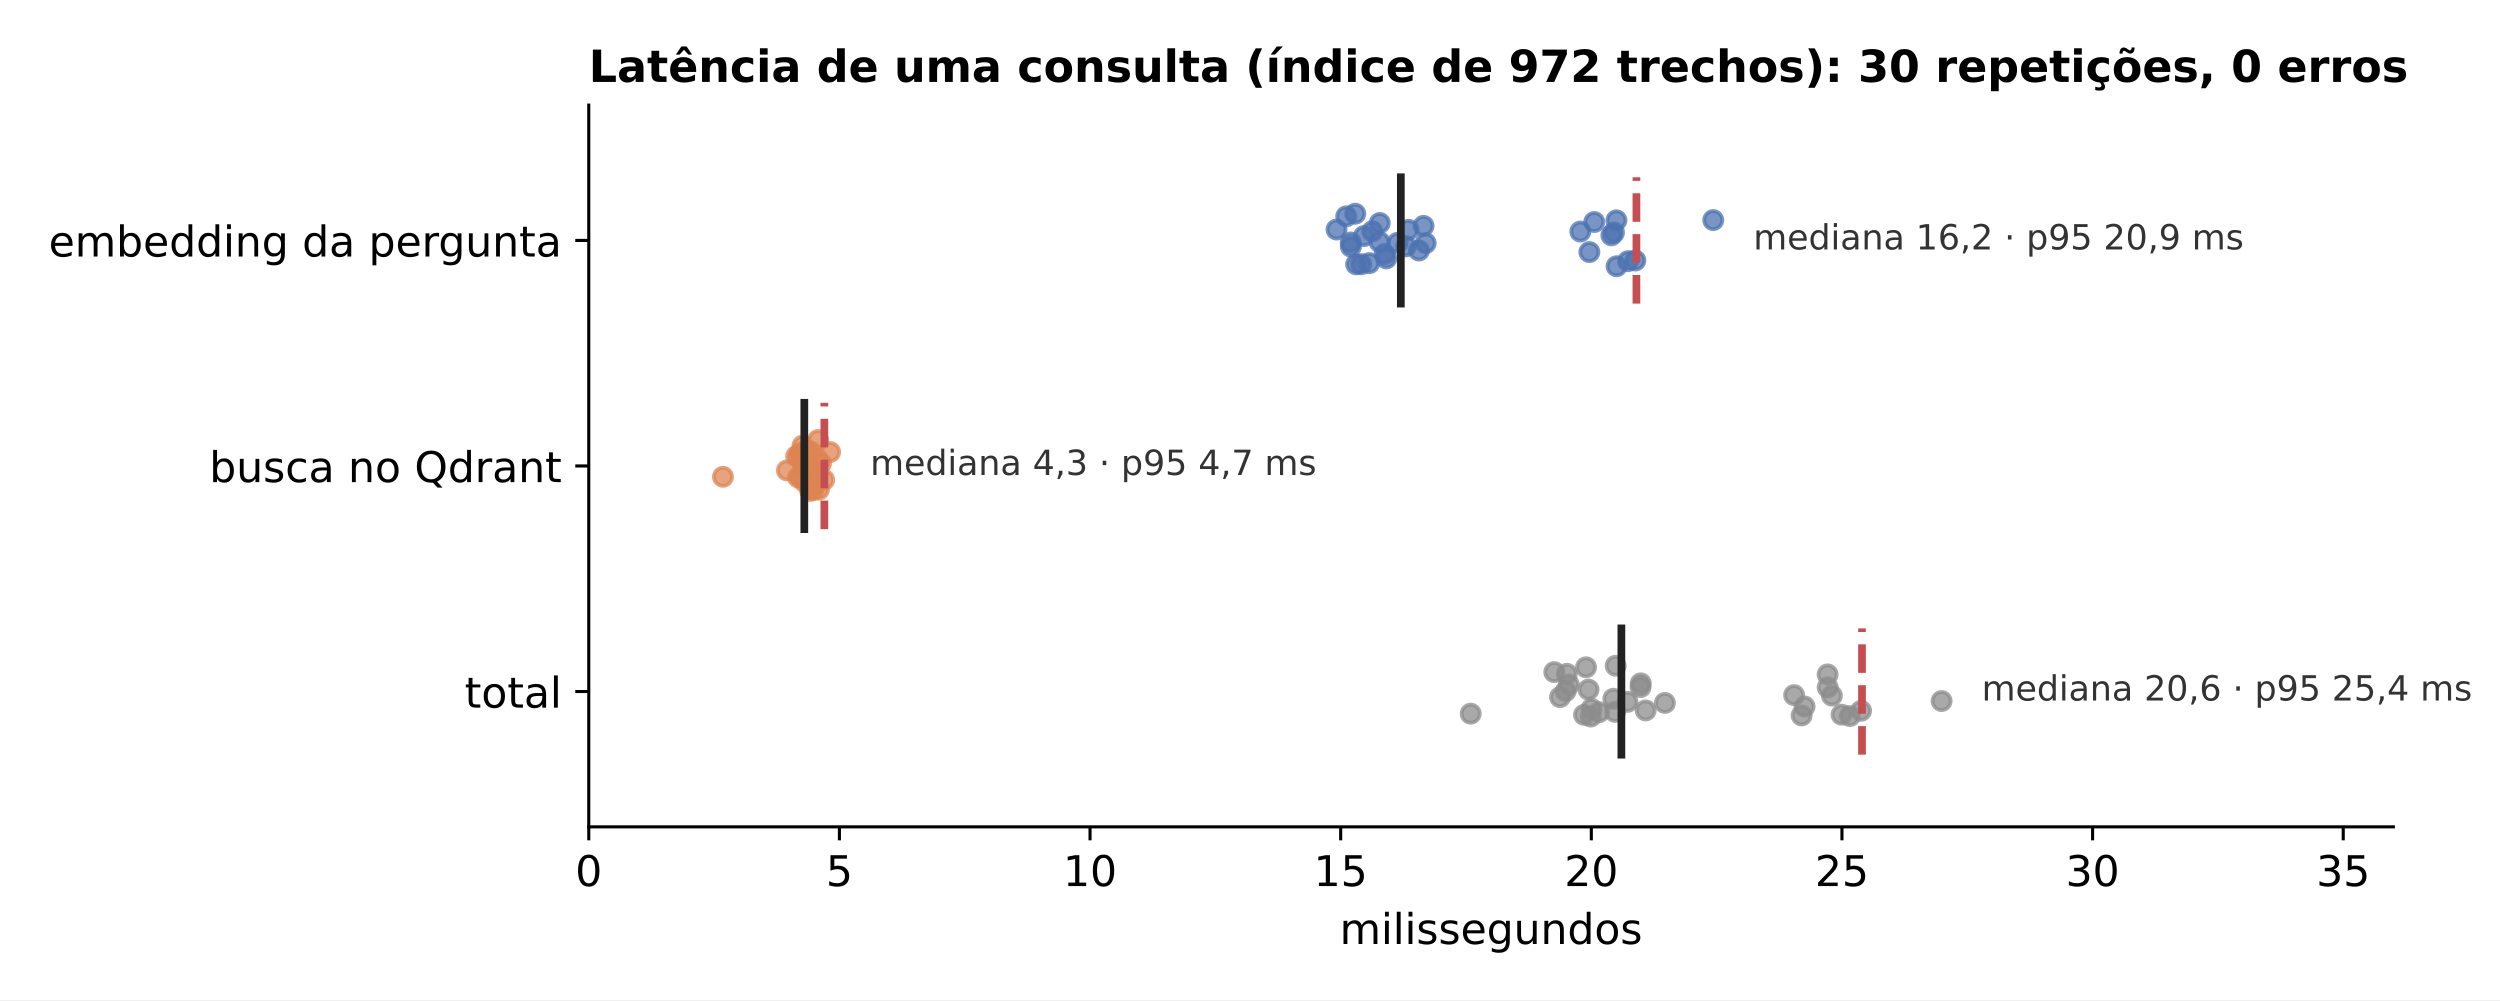
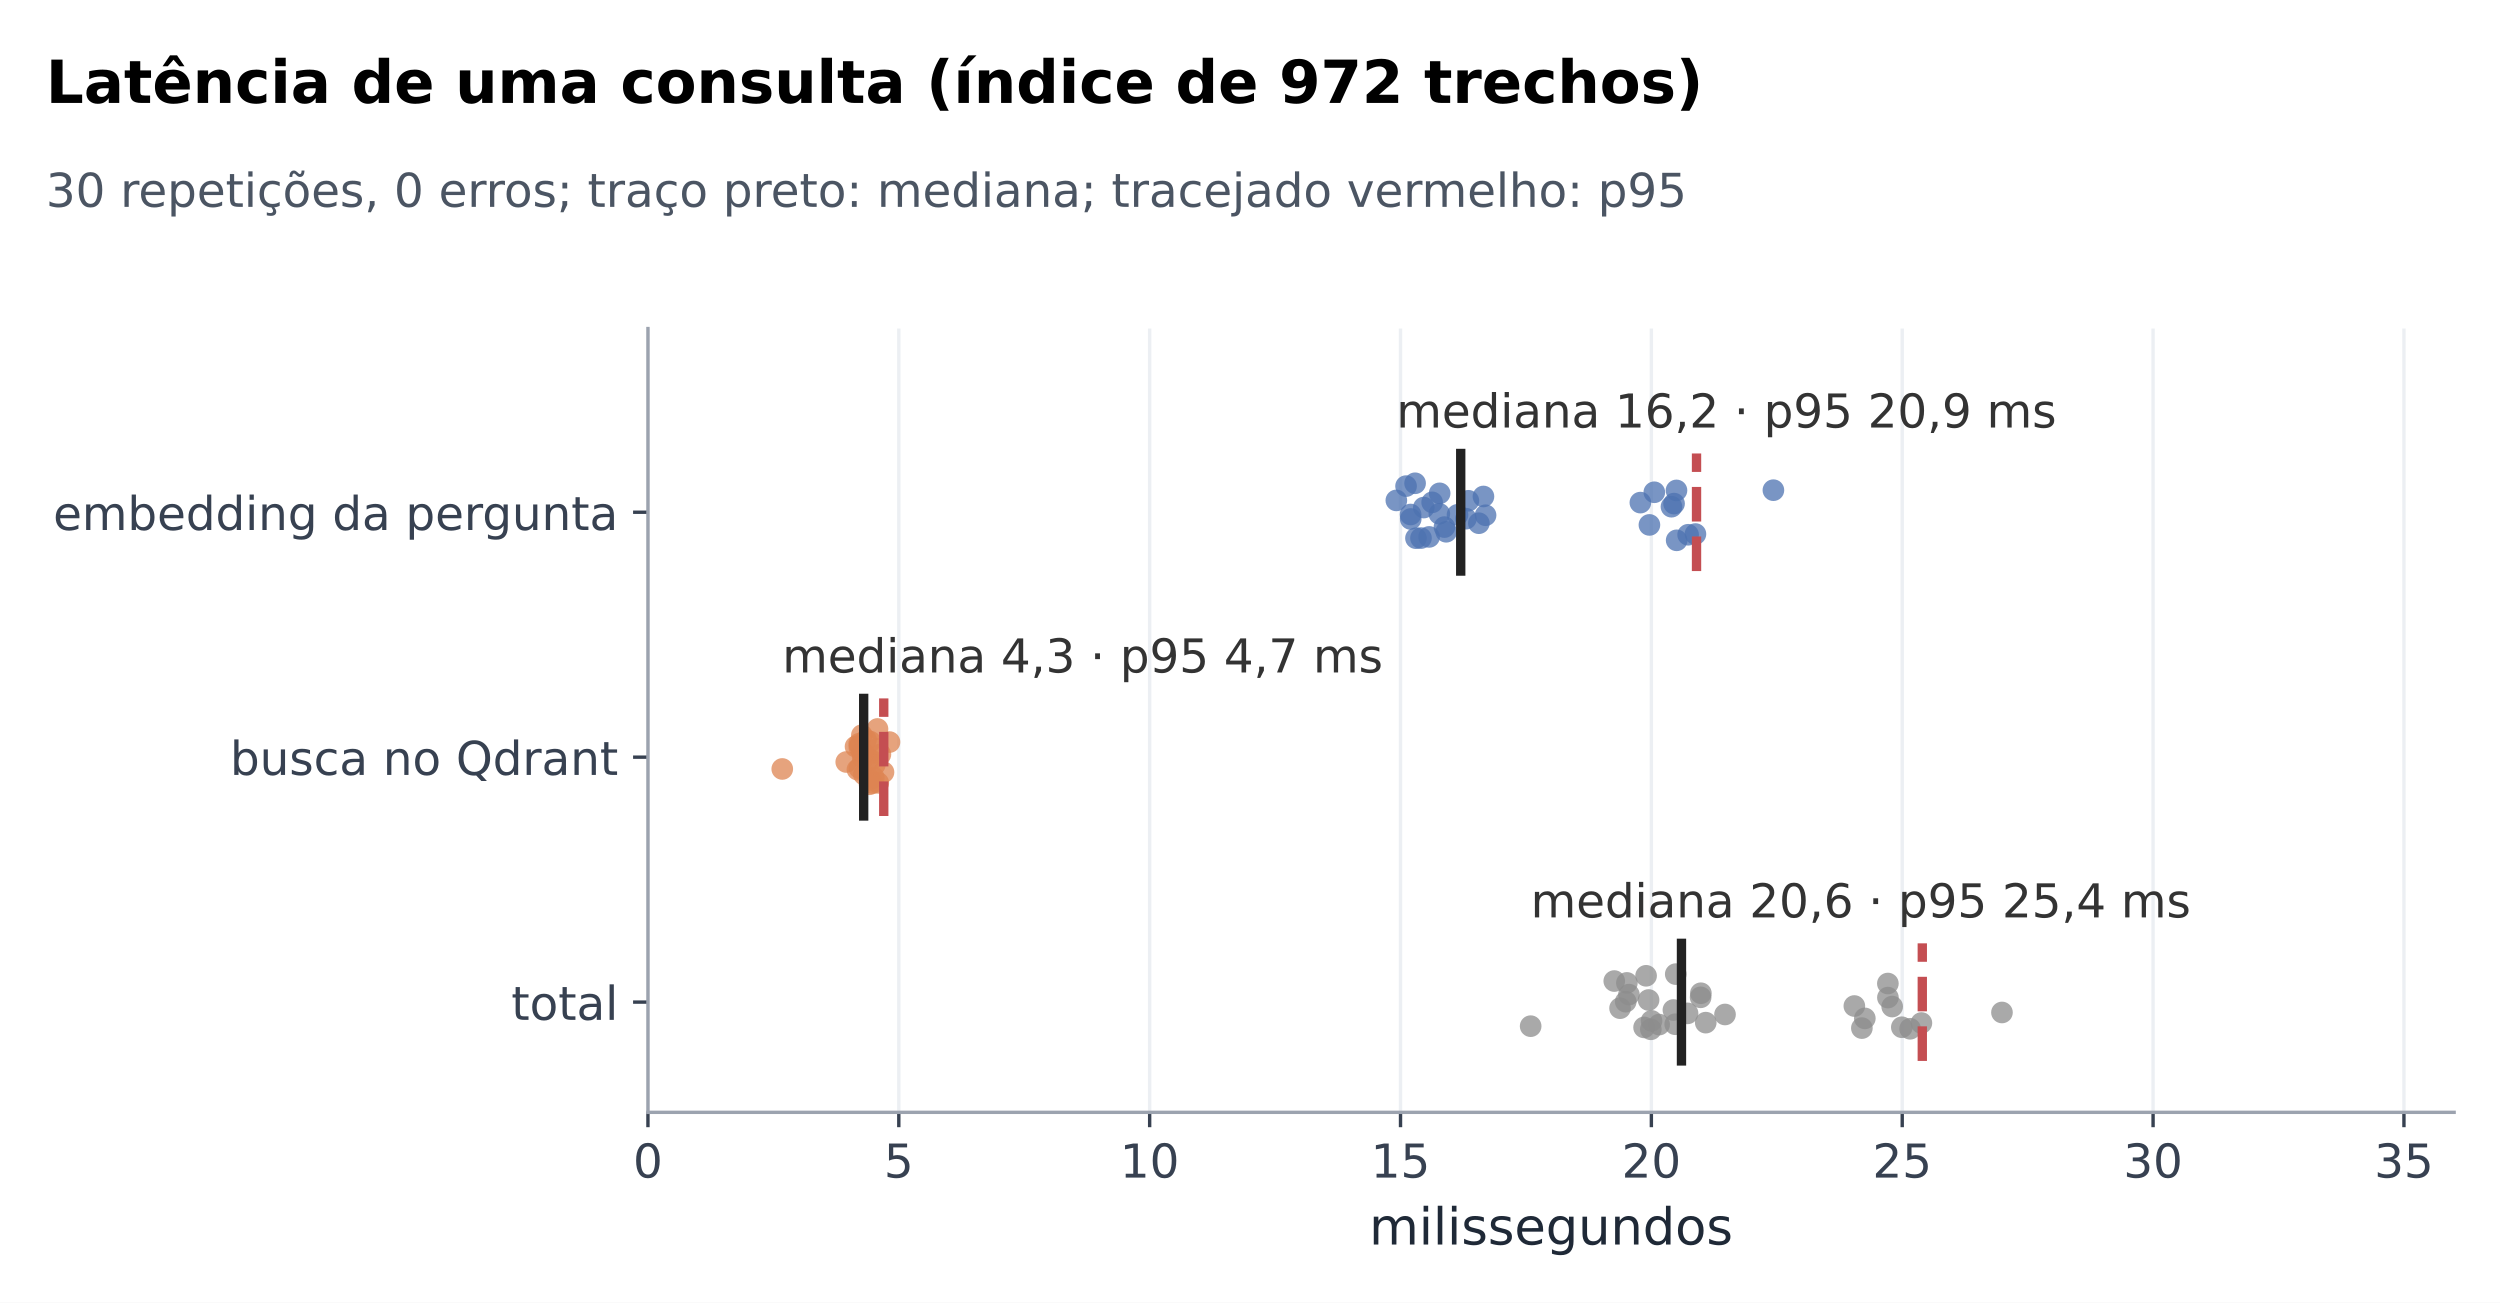
- <svg xmlns="http://www.w3.org/2000/svg" xmlns:xlink="http://www.w3.org/1999/xlink" width="648pt" height="259.2pt" viewBox="0 0 648 259.2" version="1.1">
+ <svg xmlns="http://www.w3.org/2000/svg" xmlns:xlink="http://www.w3.org/1999/xlink" width="588.384pt" height="306.593pt" viewBox="0 0 588.384 306.593" version="1.1">
  <defs>
    <style type="text/css">*{stroke-linejoin: round; stroke-linecap: butt}</style>
  </defs>
  <g id="figure_1">
    <g id="patch_1">
-       <path d="M 0 259.2  L 648 259.2  L 648 0  L 0 0  z " style="fill: #ffffff" />
+       <path d="M 0 306.593  L 588.384 306.593  L 588.384 0  L 0 0  z " style="fill: #ffffff" />
    </g>
    <g id="axes_1">
      <g id="patch_2">
-         <path d="M 152.609 214.32  L 620.358 214.32  L 620.358 27.24  L 152.609 27.24  z " style="fill: #ffffff" />
+         <path d="M 152.496 261.792  L 577.584 261.792  L 577.584 77.328  L 152.496 77.328  z " style="fill: #ffffff" />
      </g>
      <g id="matplotlib.axis_1">
        <g id="xtick_1">
          <g id="line2d_1">
+             <path d="M 152.496 261.792  L 152.496 77.328  " clip-path="url(#pcb7fae6153)" style="fill: none; stroke: #eceff3; stroke-width: 0.8; stroke-linecap: square" />
+           </g>
+           <g id="line2d_2">
            <defs>
-               <path id="mc097138c52" d="M 0 0  L 0 3.5  " style="stroke: #000000; stroke-width: 0.8" />
+               <path id="mebd9f4f5c5" d="M 0 0  L 0 3.5  " style="stroke: #374151; stroke-width: 0.8" />
            </defs>
            <g>
-               <use xlink:href="#mc097138c52" x="152.609" y="214.32" style="stroke: #000000; stroke-width: 0.8" />
+               <use xlink:href="#mebd9f4f5c5" x="152.496" y="261.792" style="fill: #374151; stroke: #374151; stroke-width: 0.8" />
            </g>
          </g>
          <g id="text_1">
-             <text style="font-size: 11px; font-family: 'DejaVu Sans', 'Bitstream Vera Sans', 'Computer Modern Sans Serif', 'Lucida Grande', 'Verdana', 'Geneva', 'Lucid', 'Arial', 'Helvetica', 'Avant Garde', sans-serif; text-anchor: middle" x="152.609" y="229.677" transform="rotate(-0 152.6087 229.6774)">0</text>
+             <text style="font-size: 11px; font-family: 'DejaVu Sans', 'Segoe UI', Roboto, 'Helvetica Neue', Arial, sans-serif; text-anchor: middle; fill: #374151" x="152.496" y="277.149" transform="rotate(-0 152.496 277.1494)">0</text>
          </g>
        </g>
        <g id="xtick_2">
-           <g id="line2d_2">
-             <g>
-               <use xlink:href="#mc097138c52" x="217.574" y="214.32" style="stroke: #000000; stroke-width: 0.8" />
+           <g id="line2d_3">
+             <path d="M 211.536 261.792  L 211.536 77.328  " clip-path="url(#pcb7fae6153)" style="fill: none; stroke: #eceff3; stroke-width: 0.8; stroke-linecap: square" />
+           </g>
+           <g id="line2d_4">
+             <g>
+               <use xlink:href="#mebd9f4f5c5" x="211.536" y="261.792" style="fill: #374151; stroke: #374151; stroke-width: 0.8" />
            </g>
          </g>
          <g id="text_2">
-             <text style="font-size: 11px; font-family: 'DejaVu Sans', 'Bitstream Vera Sans', 'Computer Modern Sans Serif', 'Lucida Grande', 'Verdana', 'Geneva', 'Lucid', 'Arial', 'Helvetica', 'Avant Garde', sans-serif; text-anchor: middle" x="217.574" y="229.677" transform="rotate(-0 217.5739 229.6774)">5</text>
+             <text style="font-size: 11px; font-family: 'DejaVu Sans', 'Segoe UI', Roboto, 'Helvetica Neue', Arial, sans-serif; text-anchor: middle; fill: #374151" x="211.536" y="277.149" transform="rotate(-0 211.536 277.1494)">5</text>
          </g>
        </g>
        <g id="xtick_3">
-           <g id="line2d_3">
-             <g>
-               <use xlink:href="#mc097138c52" x="282.539" y="214.32" style="stroke: #000000; stroke-width: 0.8" />
+           <g id="line2d_5">
+             <path d="M 270.576 261.792  L 270.576 77.328  " clip-path="url(#pcb7fae6153)" style="fill: none; stroke: #eceff3; stroke-width: 0.8; stroke-linecap: square" />
+           </g>
+           <g id="line2d_6">
+             <g>
+               <use xlink:href="#mebd9f4f5c5" x="270.576" y="261.792" style="fill: #374151; stroke: #374151; stroke-width: 0.8" />
            </g>
          </g>
          <g id="text_3">
-             <text style="font-size: 11px; font-family: 'DejaVu Sans', 'Bitstream Vera Sans', 'Computer Modern Sans Serif', 'Lucida Grande', 'Verdana', 'Geneva', 'Lucid', 'Arial', 'Helvetica', 'Avant Garde', sans-serif; text-anchor: middle" x="282.539" y="229.677" transform="rotate(-0 282.539 229.6774)">10</text>
+             <text style="font-size: 11px; font-family: 'DejaVu Sans', 'Segoe UI', Roboto, 'Helvetica Neue', Arial, sans-serif; text-anchor: middle; fill: #374151" x="270.576" y="277.149" transform="rotate(-0 270.576 277.1494)">10</text>
          </g>
        </g>
        <g id="xtick_4">
-           <g id="line2d_4">
-             <g>
-               <use xlink:href="#mc097138c52" x="347.504" y="214.32" style="stroke: #000000; stroke-width: 0.8" />
+           <g id="line2d_7">
+             <path d="M 329.616 261.792  L 329.616 77.328  " clip-path="url(#pcb7fae6153)" style="fill: none; stroke: #eceff3; stroke-width: 0.8; stroke-linecap: square" />
+           </g>
+           <g id="line2d_8">
+             <g>
+               <use xlink:href="#mebd9f4f5c5" x="329.616" y="261.792" style="fill: #374151; stroke: #374151; stroke-width: 0.8" />
            </g>
          </g>
          <g id="text_4">
-             <text style="font-size: 11px; font-family: 'DejaVu Sans', 'Bitstream Vera Sans', 'Computer Modern Sans Serif', 'Lucida Grande', 'Verdana', 'Geneva', 'Lucid', 'Arial', 'Helvetica', 'Avant Garde', sans-serif; text-anchor: middle" x="347.504" y="229.677" transform="rotate(-0 347.5042 229.6774)">15</text>
+             <text style="font-size: 11px; font-family: 'DejaVu Sans', 'Segoe UI', Roboto, 'Helvetica Neue', Arial, sans-serif; text-anchor: middle; fill: #374151" x="329.616" y="277.149" transform="rotate(-0 329.616 277.1494)">15</text>
          </g>
        </g>
        <g id="xtick_5">
-           <g id="line2d_5">
-             <g>
-               <use xlink:href="#mc097138c52" x="412.469" y="214.32" style="stroke: #000000; stroke-width: 0.8" />
+           <g id="line2d_9">
+             <path d="M 388.656 261.792  L 388.656 77.328  " clip-path="url(#pcb7fae6153)" style="fill: none; stroke: #eceff3; stroke-width: 0.8; stroke-linecap: square" />
+           </g>
+           <g id="line2d_10">
+             <g>
+               <use xlink:href="#mebd9f4f5c5" x="388.656" y="261.792" style="fill: #374151; stroke: #374151; stroke-width: 0.8" />
            </g>
          </g>
          <g id="text_5">
-             <text style="font-size: 11px; font-family: 'DejaVu Sans', 'Bitstream Vera Sans', 'Computer Modern Sans Serif', 'Lucida Grande', 'Verdana', 'Geneva', 'Lucid', 'Arial', 'Helvetica', 'Avant Garde', sans-serif; text-anchor: middle" x="412.469" y="229.677" transform="rotate(-0 412.4693 229.6774)">20</text>
+             <text style="font-size: 11px; font-family: 'DejaVu Sans', 'Segoe UI', Roboto, 'Helvetica Neue', Arial, sans-serif; text-anchor: middle; fill: #374151" x="388.656" y="277.149" transform="rotate(-0 388.656 277.1494)">20</text>
          </g>
        </g>
        <g id="xtick_6">
-           <g id="line2d_6">
-             <g>
-               <use xlink:href="#mc097138c52" x="477.434" y="214.32" style="stroke: #000000; stroke-width: 0.8" />
+           <g id="line2d_11">
+             <path d="M 447.696 261.792  L 447.696 77.328  " clip-path="url(#pcb7fae6153)" style="fill: none; stroke: #eceff3; stroke-width: 0.8; stroke-linecap: square" />
+           </g>
+           <g id="line2d_12">
+             <g>
+               <use xlink:href="#mebd9f4f5c5" x="447.696" y="261.792" style="fill: #374151; stroke: #374151; stroke-width: 0.8" />
            </g>
          </g>
          <g id="text_6">
-             <text style="font-size: 11px; font-family: 'DejaVu Sans', 'Bitstream Vera Sans', 'Computer Modern Sans Serif', 'Lucida Grande', 'Verdana', 'Geneva', 'Lucid', 'Arial', 'Helvetica', 'Avant Garde', sans-serif; text-anchor: middle" x="477.434" y="229.677" transform="rotate(-0 477.4345 229.6774)">25</text>
+             <text style="font-size: 11px; font-family: 'DejaVu Sans', 'Segoe UI', Roboto, 'Helvetica Neue', Arial, sans-serif; text-anchor: middle; fill: #374151" x="447.696" y="277.149" transform="rotate(-0 447.696 277.1494)">25</text>
          </g>
        </g>
        <g id="xtick_7">
-           <g id="line2d_7">
-             <g>
-               <use xlink:href="#mc097138c52" x="542.4" y="214.32" style="stroke: #000000; stroke-width: 0.8" />
+           <g id="line2d_13">
+             <path d="M 506.736 261.792  L 506.736 77.328  " clip-path="url(#pcb7fae6153)" style="fill: none; stroke: #eceff3; stroke-width: 0.8; stroke-linecap: square" />
+           </g>
+           <g id="line2d_14">
+             <g>
+               <use xlink:href="#mebd9f4f5c5" x="506.736" y="261.792" style="fill: #374151; stroke: #374151; stroke-width: 0.8" />
            </g>
          </g>
          <g id="text_7">
-             <text style="font-size: 11px; font-family: 'DejaVu Sans', 'Bitstream Vera Sans', 'Computer Modern Sans Serif', 'Lucida Grande', 'Verdana', 'Geneva', 'Lucid', 'Arial', 'Helvetica', 'Avant Garde', sans-serif; text-anchor: middle" x="542.4" y="229.677" transform="rotate(-0 542.3996 229.6774)">30</text>
+             <text style="font-size: 11px; font-family: 'DejaVu Sans', 'Segoe UI', Roboto, 'Helvetica Neue', Arial, sans-serif; text-anchor: middle; fill: #374151" x="506.736" y="277.149" transform="rotate(-0 506.736 277.1494)">30</text>
          </g>
        </g>
        <g id="xtick_8">
-           <g id="line2d_8">
-             <g>
-               <use xlink:href="#mc097138c52" x="607.365" y="214.32" style="stroke: #000000; stroke-width: 0.8" />
+           <g id="line2d_15">
+             <path d="M 565.776 261.792  L 565.776 77.328  " clip-path="url(#pcb7fae6153)" style="fill: none; stroke: #eceff3; stroke-width: 0.8; stroke-linecap: square" />
+           </g>
+           <g id="line2d_16">
+             <g>
+               <use xlink:href="#mebd9f4f5c5" x="565.776" y="261.792" style="fill: #374151; stroke: #374151; stroke-width: 0.8" />
            </g>
          </g>
          <g id="text_8">
-             <text style="font-size: 11px; font-family: 'DejaVu Sans', 'Bitstream Vera Sans', 'Computer Modern Sans Serif', 'Lucida Grande', 'Verdana', 'Geneva', 'Lucid', 'Arial', 'Helvetica', 'Avant Garde', sans-serif; text-anchor: middle" x="607.365" y="229.677" transform="rotate(-0 607.3648 229.6774)">35</text>
+             <text style="font-size: 11px; font-family: 'DejaVu Sans', 'Segoe UI', Roboto, 'Helvetica Neue', Arial, sans-serif; text-anchor: middle; fill: #374151" x="565.776" y="277.149" transform="rotate(-0 565.776 277.1494)">35</text>
          </g>
        </g>
        <g id="text_9">
-           <text style="font-size: 11px; font-family: 'DejaVu Sans', 'Bitstream Vera Sans', 'Computer Modern Sans Serif', 'Lucida Grande', 'Verdana', 'Geneva', 'Lucid', 'Arial', 'Helvetica', 'Avant Garde', sans-serif; text-anchor: middle" x="386.483" y="244.678" transform="rotate(-0 386.4833 244.6783)">milissegundos</text>
+           <text style="font-size: 12px; font-family: 'DejaVu Sans', 'Segoe UI', Roboto, 'Helvetica Neue', Arial, sans-serif; text-anchor: middle; fill: #1f2937" x="365.04" y="292.91" transform="rotate(-0 365.04 292.9101)">milissegundos</text>
        </g>
      </g>
      <g id="matplotlib.axis_2">
        <g id="ytick_1">
-           <g id="line2d_9">
+           <g id="line2d_17">
            <defs>
-               <path id="m164cf855f6" d="M 0 0  L -3.5 0  " style="stroke: #000000; stroke-width: 0.8" />
+               <path id="m4c0e0d6d9d" d="M 0 0  L -3.5 0  " style="stroke: #374151; stroke-width: 0.8" />
            </defs>
            <g>
-               <use xlink:href="#m164cf855f6" x="152.609" y="179.243" style="stroke: #000000; stroke-width: 0.8" />
+               <use xlink:href="#m4c0e0d6d9d" x="152.496" y="235.852" style="fill: #374151; stroke: #374151; stroke-width: 0.8" />
            </g>
          </g>
          <g id="text_10">
-             <text style="font-size: 11px; font-family: 'DejaVu Sans', 'Bitstream Vera Sans', 'Computer Modern Sans Serif', 'Lucida Grande', 'Verdana', 'Geneva', 'Lucid', 'Arial', 'Helvetica', 'Avant Garde', sans-serif; text-anchor: end" x="145.609" y="183.422" transform="rotate(-0 145.6087 183.4216)">total</text>
+             <text style="font-size: 11px; font-family: 'DejaVu Sans', 'Segoe UI', Roboto, 'Helvetica Neue', Arial, sans-serif; text-anchor: end; fill: #374151" x="145.496" y="240.031" transform="rotate(-0 145.496 240.0309)">total</text>
          </g>
        </g>
        <g id="ytick_2">
-           <g id="line2d_10">
-             <g>
-               <use xlink:href="#m164cf855f6" x="152.609" y="120.78" style="stroke: #000000; stroke-width: 0.8" />
+           <g id="line2d_18">
+             <g>
+               <use xlink:href="#m4c0e0d6d9d" x="152.496" y="178.207" style="fill: #374151; stroke: #374151; stroke-width: 0.8" />
            </g>
          </g>
          <g id="text_11">
-             <text style="font-size: 11px; font-family: 'DejaVu Sans', 'Bitstream Vera Sans', 'Computer Modern Sans Serif', 'Lucida Grande', 'Verdana', 'Geneva', 'Lucid', 'Arial', 'Helvetica', 'Avant Garde', sans-serif; text-anchor: end" x="145.609" y="124.959" transform="rotate(-0 145.6087 124.9591)">busca no Qdrant</text>
+             <text style="font-size: 11px; font-family: 'DejaVu Sans', 'Segoe UI', Roboto, 'Helvetica Neue', Arial, sans-serif; text-anchor: end; fill: #374151" x="145.496" y="182.386" transform="rotate(-0 145.496 182.3859)">busca no Qdrant</text>
          </g>
        </g>
        <g id="ytick_3">
-           <g id="line2d_11">
-             <g>
-               <use xlink:href="#m164cf855f6" x="152.609" y="62.318" style="stroke: #000000; stroke-width: 0.8" />
+           <g id="line2d_19">
+             <g>
+               <use xlink:href="#m4c0e0d6d9d" x="152.496" y="120.562" style="fill: #374151; stroke: #374151; stroke-width: 0.8" />
            </g>
          </g>
          <g id="text_12">
-             <text style="font-size: 11px; font-family: 'DejaVu Sans', 'Bitstream Vera Sans', 'Computer Modern Sans Serif', 'Lucida Grande', 'Verdana', 'Geneva', 'Lucid', 'Arial', 'Helvetica', 'Avant Garde', sans-serif; text-anchor: end" x="145.609" y="66.497" transform="rotate(-0 145.6087 66.49664)">embedding da pergunta</text>
+             <text style="font-size: 11px; font-family: 'DejaVu Sans', 'Segoe UI', Roboto, 'Helvetica Neue', Arial, sans-serif; text-anchor: end; fill: #374151" x="145.496" y="124.741" transform="rotate(-0 145.496 124.7409)">embedding da pergunta</text>
          </g>
        </g>
      </g>
      <g id="PathCollection_1">
        <defs>
-           <path id="m071786bdfe" d="M 0 2.345  C 0.622 2.345 1.219 2.098 1.658 1.658  C 2.098 1.219 2.345 0.622 2.345 0  C 2.345 -0.622 2.098 -1.219 1.658 -1.658  C 1.219 -2.098 0.622 -2.345 0 -2.345  C -0.622 -2.345 -1.219 -2.098 -1.658 -1.658  C -2.098 -1.219 -2.345 -0.622 -2.345 0  C -2.345 0.622 -2.098 1.219 -1.658 1.658  C -1.219 2.098 -0.622 2.345 0 2.345  z " style="stroke: #8c8c8c; stroke-opacity: 0.75" />
+           <path id="mcbe872fc41" d="M 0 2.55  C 0.676 2.55 1.325 2.281 1.803 1.803  C 2.281 1.325 2.55 0.676 2.55 0  C 2.55 -0.676 2.281 -1.325 1.803 -1.803  C 1.325 -2.281 0.676 -2.55 0 -2.55  C -0.676 -2.55 -1.325 -2.281 -1.803 -1.803  C -2.281 -1.325 -2.55 -0.676 -2.55 0  C -2.55 0.676 -2.281 1.325 -1.803 1.803  C -1.325 2.281 -0.676 2.55 0 2.55  z " />
        </defs>
-         <g clip-path="url(#pc6f3811b43)">
-           <use xlink:href="#m071786bdfe" x="503.264" y="181.714" style="fill: #8c8c8c; fill-opacity: 0.75; stroke: #8c8c8c; stroke-opacity: 0.75" />
-           <use xlink:href="#m071786bdfe" x="426.554" y="184.141" style="fill: #8c8c8c; fill-opacity: 0.75; stroke: #8c8c8c; stroke-opacity: 0.75" />
-           <use xlink:href="#m071786bdfe" x="425.289" y="177.125" style="fill: #8c8c8c; fill-opacity: 0.75; stroke: #8c8c8c; stroke-opacity: 0.75" />
-           <use xlink:href="#m071786bdfe" x="477.33" y="185.242" style="fill: #8c8c8c; fill-opacity: 0.75; stroke: #8c8c8c; stroke-opacity: 0.75" />
-           <use xlink:href="#m071786bdfe" x="411.749" y="178.739" style="fill: #8c8c8c; fill-opacity: 0.75; stroke: #8c8c8c; stroke-opacity: 0.75" />
-           <use xlink:href="#m071786bdfe" x="418.177" y="181.127" style="fill: #8c8c8c; fill-opacity: 0.75; stroke: #8c8c8c; stroke-opacity: 0.75" />
-           <use xlink:href="#m071786bdfe" x="466.983" y="185.444" style="fill: #8c8c8c; fill-opacity: 0.75; stroke: #8c8c8c; stroke-opacity: 0.75" />
-           <use xlink:href="#m071786bdfe" x="405.828" y="179.138" style="fill: #8c8c8c; fill-opacity: 0.75; stroke: #8c8c8c; stroke-opacity: 0.75" />
-           <use xlink:href="#m071786bdfe" x="412.329" y="185.732" style="fill: #8c8c8c; fill-opacity: 0.75; stroke: #8c8c8c; stroke-opacity: 0.75" />
-           <use xlink:href="#m071786bdfe" x="465.036" y="180.174" style="fill: #8c8c8c; fill-opacity: 0.75; stroke: #8c8c8c; stroke-opacity: 0.75" />
-           <use xlink:href="#m071786bdfe" x="410.583" y="185.278" style="fill: #8c8c8c; fill-opacity: 0.75; stroke: #8c8c8c; stroke-opacity: 0.75" />
-           <use xlink:href="#m071786bdfe" x="381.207" y="184.985" style="fill: #8c8c8c; fill-opacity: 0.75; stroke: #8c8c8c; stroke-opacity: 0.75" />
-           <use xlink:href="#m071786bdfe" x="474.832" y="180.302" style="fill: #8c8c8c; fill-opacity: 0.75; stroke: #8c8c8c; stroke-opacity: 0.75" />
-           <use xlink:href="#m071786bdfe" x="406.127" y="174.656" style="fill: #8c8c8c; fill-opacity: 0.75; stroke: #8c8c8c; stroke-opacity: 0.75" />
-           <use xlink:href="#m071786bdfe" x="418.642" y="184.521" style="fill: #8c8c8c; fill-opacity: 0.75; stroke: #8c8c8c; stroke-opacity: 0.75" />
-           <use xlink:href="#m071786bdfe" x="467.747" y="183.126" style="fill: #8c8c8c; fill-opacity: 0.75; stroke: #8c8c8c; stroke-opacity: 0.75" />
-           <use xlink:href="#m071786bdfe" x="406.654" y="177.454" style="fill: #8c8c8c; fill-opacity: 0.75; stroke: #8c8c8c; stroke-opacity: 0.75" />
-           <use xlink:href="#m071786bdfe" x="411.1" y="172.961" style="fill: #8c8c8c; fill-opacity: 0.75; stroke: #8c8c8c; stroke-opacity: 0.75" />
-           <use xlink:href="#m071786bdfe" x="473.729" y="178.161" style="fill: #8c8c8c; fill-opacity: 0.75; stroke: #8c8c8c; stroke-opacity: 0.75" />
-           <use xlink:href="#m071786bdfe" x="404.363" y="180.692" style="fill: #8c8c8c; fill-opacity: 0.75; stroke: #8c8c8c; stroke-opacity: 0.75" />
-           <use xlink:href="#m071786bdfe" x="418.784" y="172.56" style="fill: #8c8c8c; fill-opacity: 0.75; stroke: #8c8c8c; stroke-opacity: 0.75" />
-           <use xlink:href="#m071786bdfe" x="479.483" y="185.604" style="fill: #8c8c8c; fill-opacity: 0.75; stroke: #8c8c8c; stroke-opacity: 0.75" />
-           <use xlink:href="#m071786bdfe" x="402.862" y="174.213" style="fill: #8c8c8c; fill-opacity: 0.75; stroke: #8c8c8c; stroke-opacity: 0.75" />
-           <use xlink:href="#m071786bdfe" x="431.539" y="182.194" style="fill: #8c8c8c; fill-opacity: 0.75; stroke: #8c8c8c; stroke-opacity: 0.75" />
-           <use xlink:href="#m071786bdfe" x="482.399" y="184.234" style="fill: #8c8c8c; fill-opacity: 0.75; stroke: #8c8c8c; stroke-opacity: 0.75" />
-           <use xlink:href="#m071786bdfe" x="414.49" y="184.605" style="fill: #8c8c8c; fill-opacity: 0.75; stroke: #8c8c8c; stroke-opacity: 0.75" />
-           <use xlink:href="#m071786bdfe" x="421.846" y="181.93" style="fill: #8c8c8c; fill-opacity: 0.75; stroke: #8c8c8c; stroke-opacity: 0.75" />
-           <use xlink:href="#m071786bdfe" x="473.716" y="174.807" style="fill: #8c8c8c; fill-opacity: 0.75; stroke: #8c8c8c; stroke-opacity: 0.75" />
-           <use xlink:href="#m071786bdfe" x="412.515" y="183.722" style="fill: #8c8c8c; fill-opacity: 0.75; stroke: #8c8c8c; stroke-opacity: 0.75" />
-           <use xlink:href="#m071786bdfe" x="425.224" y="178.098" style="fill: #8c8c8c; fill-opacity: 0.75; stroke: #8c8c8c; stroke-opacity: 0.75" />
+         <g clip-path="url(#pcb7fae6153)">
+           <use xlink:href="#mcbe872fc41" x="471.17" y="238.289" style="fill: #8c8c8c; fill-opacity: 0.75" />
+           <use xlink:href="#mcbe872fc41" x="401.456" y="240.682" style="fill: #8c8c8c; fill-opacity: 0.75" />
+           <use xlink:href="#mcbe872fc41" x="400.307" y="233.764" style="fill: #8c8c8c; fill-opacity: 0.75" />
+           <use xlink:href="#mcbe872fc41" x="447.601" y="241.767" style="fill: #8c8c8c; fill-opacity: 0.75" />
+           <use xlink:href="#mcbe872fc41" x="388.001" y="235.355" style="fill: #8c8c8c; fill-opacity: 0.75" />
+           <use xlink:href="#mcbe872fc41" x="393.843" y="237.71" style="fill: #8c8c8c; fill-opacity: 0.75" />
+           <use xlink:href="#mcbe872fc41" x="438.198" y="241.967" style="fill: #8c8c8c; fill-opacity: 0.75" />
+           <use xlink:href="#mcbe872fc41" x="382.62" y="235.749" style="fill: #8c8c8c; fill-opacity: 0.75" />
+           <use xlink:href="#mcbe872fc41" x="388.529" y="242.25" style="fill: #8c8c8c; fill-opacity: 0.75" />
+           <use xlink:href="#mcbe872fc41" x="436.429" y="236.77" style="fill: #8c8c8c; fill-opacity: 0.75" />
+           <use xlink:href="#mcbe872fc41" x="386.942" y="241.803" style="fill: #8c8c8c; fill-opacity: 0.75" />
+           <use xlink:href="#mcbe872fc41" x="360.245" y="241.514" style="fill: #8c8c8c; fill-opacity: 0.75" />
+           <use xlink:href="#mcbe872fc41" x="445.331" y="236.896" style="fill: #8c8c8c; fill-opacity: 0.75" />
+           <use xlink:href="#mcbe872fc41" x="382.892" y="231.33" style="fill: #8c8c8c; fill-opacity: 0.75" />
+           <use xlink:href="#mcbe872fc41" x="394.266" y="241.056" style="fill: #8c8c8c; fill-opacity: 0.75" />
+           <use xlink:href="#mcbe872fc41" x="438.892" y="239.681" style="fill: #8c8c8c; fill-opacity: 0.75" />
+           <use xlink:href="#mcbe872fc41" x="383.371" y="234.089" style="fill: #8c8c8c; fill-opacity: 0.75" />
+           <use xlink:href="#mcbe872fc41" x="387.411" y="229.658" style="fill: #8c8c8c; fill-opacity: 0.75" />
+           <use xlink:href="#mcbe872fc41" x="444.329" y="234.785" style="fill: #8c8c8c; fill-opacity: 0.75" />
+           <use xlink:href="#mcbe872fc41" x="381.289" y="237.281" style="fill: #8c8c8c; fill-opacity: 0.75" />
+           <use xlink:href="#mcbe872fc41" x="394.395" y="229.263" style="fill: #8c8c8c; fill-opacity: 0.75" />
+           <use xlink:href="#mcbe872fc41" x="449.558" y="242.125" style="fill: #8c8c8c; fill-opacity: 0.75" />
+           <use xlink:href="#mcbe872fc41" x="379.925" y="230.892" style="fill: #8c8c8c; fill-opacity: 0.75" />
+           <use xlink:href="#mcbe872fc41" x="405.986" y="238.762" style="fill: #8c8c8c; fill-opacity: 0.75" />
+           <use xlink:href="#mcbe872fc41" x="452.208" y="240.773" style="fill: #8c8c8c; fill-opacity: 0.75" />
+           <use xlink:href="#mcbe872fc41" x="390.492" y="241.14" style="fill: #8c8c8c; fill-opacity: 0.75" />
+           <use xlink:href="#mcbe872fc41" x="397.177" y="238.501" style="fill: #8c8c8c; fill-opacity: 0.75" />
+           <use xlink:href="#mcbe872fc41" x="444.317" y="231.478" style="fill: #8c8c8c; fill-opacity: 0.75" />
+           <use xlink:href="#mcbe872fc41" x="388.697" y="240.269" style="fill: #8c8c8c; fill-opacity: 0.75" />
+           <use xlink:href="#mcbe872fc41" x="400.248" y="234.723" style="fill: #8c8c8c; fill-opacity: 0.75" />
        </g>
      </g>
      <g id="PathCollection_2">
        <defs>
-           <path id="m38649b7e79" d="M 0 2.345  C 0.622 2.345 1.219 2.098 1.658 1.658  C 2.098 1.219 2.345 0.622 2.345 0  C 2.345 -0.622 2.098 -1.219 1.658 -1.658  C 1.219 -2.098 0.622 -2.345 0 -2.345  C -0.622 -2.345 -1.219 -2.098 -1.658 -1.658  C -2.098 -1.219 -2.345 -0.622 -2.345 0  C -2.345 0.622 -2.098 1.219 -1.658 1.658  C -1.219 2.098 -0.622 2.345 0 2.345  z " style="stroke: #dd8452; stroke-opacity: 0.75" />
+           <path id="m837b3ec428" d="M 0 2.55  C 0.676 2.55 1.325 2.281 1.803 1.803  C 2.281 1.325 2.55 0.676 2.55 0  C 2.55 -0.676 2.281 -1.325 1.803 -1.803  C 1.325 -2.281 0.676 -2.55 0 -2.55  C -0.676 -2.55 -1.325 -2.281 -1.803 -1.803  C -2.281 -1.325 -2.55 -0.676 -2.55 0  C -2.55 0.676 -2.281 1.325 -1.803 1.803  C -1.325 2.281 -0.676 2.55 0 2.55  z " />
        </defs>
-         <g clip-path="url(#pc6f3811b43)">
-           <use xlink:href="#m38649b7e79" x="211.801" y="118.831" style="fill: #dd8452; fill-opacity: 0.75; stroke: #dd8452; stroke-opacity: 0.75" />
-           <use xlink:href="#m38649b7e79" x="211.368" y="122.57" style="fill: #dd8452; fill-opacity: 0.75; stroke: #dd8452; stroke-opacity: 0.75" />
-           <use xlink:href="#m38649b7e79" x="212.813" y="120.11" style="fill: #dd8452; fill-opacity: 0.75; stroke: #dd8452; stroke-opacity: 0.75" />
-           <use xlink:href="#m38649b7e79" x="212.264" y="126.915" style="fill: #dd8452; fill-opacity: 0.75; stroke: #dd8452; stroke-opacity: 0.75" />
-           <use xlink:href="#m38649b7e79" x="210.828" y="126.959" style="fill: #dd8452; fill-opacity: 0.75; stroke: #dd8452; stroke-opacity: 0.75" />
-           <use xlink:href="#m38649b7e79" x="208.525" y="124.906" style="fill: #dd8452; fill-opacity: 0.75; stroke: #dd8452; stroke-opacity: 0.75" />
-           <use xlink:href="#m38649b7e79" x="206.364" y="118.249" style="fill: #dd8452; fill-opacity: 0.75; stroke: #dd8452; stroke-opacity: 0.75" />
-           <use xlink:href="#m38649b7e79" x="209.495" y="121.796" style="fill: #dd8452; fill-opacity: 0.75; stroke: #dd8452; stroke-opacity: 0.75" />
-           <use xlink:href="#m38649b7e79" x="207.378" y="123.388" style="fill: #dd8452; fill-opacity: 0.75; stroke: #dd8452; stroke-opacity: 0.75" />
-           <use xlink:href="#m38649b7e79" x="208.024" y="119.579" style="fill: #dd8452; fill-opacity: 0.75; stroke: #dd8452; stroke-opacity: 0.75" />
-           <use xlink:href="#m38649b7e79" x="210.384" y="121.437" style="fill: #dd8452; fill-opacity: 0.75; stroke: #dd8452; stroke-opacity: 0.75" />
-           <use xlink:href="#m38649b7e79" x="187.392" y="123.589" style="fill: #dd8452; fill-opacity: 0.75; stroke: #dd8452; stroke-opacity: 0.75" />
-           <use xlink:href="#m38649b7e79" x="209.097" y="116.65" style="fill: #dd8452; fill-opacity: 0.75; stroke: #dd8452; stroke-opacity: 0.75" />
-           <use xlink:href="#m38649b7e79" x="207.458" y="117.988" style="fill: #dd8452; fill-opacity: 0.75; stroke: #dd8452; stroke-opacity: 0.75" />
-           <use xlink:href="#m38649b7e79" x="213.614" y="124.371" style="fill: #dd8452; fill-opacity: 0.75; stroke: #dd8452; stroke-opacity: 0.75" />
-           <use xlink:href="#m38649b7e79" x="208.393" y="119.736" style="fill: #dd8452; fill-opacity: 0.75; stroke: #dd8452; stroke-opacity: 0.75" />
-           <use xlink:href="#m38649b7e79" x="209.114" y="120.426" style="fill: #dd8452; fill-opacity: 0.75; stroke: #dd8452; stroke-opacity: 0.75" />
-           <use xlink:href="#m38649b7e79" x="208.01" y="115.516" style="fill: #dd8452; fill-opacity: 0.75; stroke: #dd8452; stroke-opacity: 0.75" />
-           <use xlink:href="#m38649b7e79" x="207.319" y="117.561" style="fill: #dd8452; fill-opacity: 0.75; stroke: #dd8452; stroke-opacity: 0.75" />
-           <use xlink:href="#m38649b7e79" x="206.86" y="123.755" style="fill: #dd8452; fill-opacity: 0.75; stroke: #dd8452; stroke-opacity: 0.75" />
-           <use xlink:href="#m38649b7e79" x="212.055" y="114.043" style="fill: #dd8452; fill-opacity: 0.75; stroke: #dd8452; stroke-opacity: 0.75" />
-           <use xlink:href="#m38649b7e79" x="210.102" y="126.139" style="fill: #dd8452; fill-opacity: 0.75; stroke: #dd8452; stroke-opacity: 0.75" />
-           <use xlink:href="#m38649b7e79" x="203.963" y="121.929" style="fill: #dd8452; fill-opacity: 0.75; stroke: #dd8452; stroke-opacity: 0.75" />
-           <use xlink:href="#m38649b7e79" x="215.165" y="117.172" style="fill: #dd8452; fill-opacity: 0.75; stroke: #dd8452; stroke-opacity: 0.75" />
-           <use xlink:href="#m38649b7e79" x="211.128" y="125.663" style="fill: #dd8452; fill-opacity: 0.75; stroke: #dd8452; stroke-opacity: 0.75" />
-           <use xlink:href="#m38649b7e79" x="208.219" y="120.935" style="fill: #dd8452; fill-opacity: 0.75; stroke: #dd8452; stroke-opacity: 0.75" />
-           <use xlink:href="#m38649b7e79" x="209.999" y="127.245" style="fill: #dd8452; fill-opacity: 0.75; stroke: #dd8452; stroke-opacity: 0.75" />
-           <use xlink:href="#m38649b7e79" x="207.354" y="118.42" style="fill: #dd8452; fill-opacity: 0.75; stroke: #dd8452; stroke-opacity: 0.75" />
-           <use xlink:href="#m38649b7e79" x="210.213" y="117.068" style="fill: #dd8452; fill-opacity: 0.75; stroke: #dd8452; stroke-opacity: 0.75" />
-           <use xlink:href="#m38649b7e79" x="208.301" y="119.755" style="fill: #dd8452; fill-opacity: 0.75; stroke: #dd8452; stroke-opacity: 0.75" />
+         <g clip-path="url(#pcb7fae6153)">
+           <use xlink:href="#m837b3ec428" x="206.29" y="176.285" style="fill: #dd8452; fill-opacity: 0.75" />
+           <use xlink:href="#m837b3ec428" x="205.896" y="179.972" style="fill: #dd8452; fill-opacity: 0.75" />
+           <use xlink:href="#m837b3ec428" x="207.21" y="177.546" style="fill: #dd8452; fill-opacity: 0.75" />
+           <use xlink:href="#m837b3ec428" x="206.71" y="184.255" style="fill: #dd8452; fill-opacity: 0.75" />
+           <use xlink:href="#m837b3ec428" x="205.406" y="184.3" style="fill: #dd8452; fill-opacity: 0.75" />
+           <use xlink:href="#m837b3ec428" x="203.313" y="182.275" style="fill: #dd8452; fill-opacity: 0.75" />
+           <use xlink:href="#m837b3ec428" x="201.349" y="175.711" style="fill: #dd8452; fill-opacity: 0.75" />
+           <use xlink:href="#m837b3ec428" x="204.194" y="179.208" style="fill: #dd8452; fill-opacity: 0.75" />
+           <use xlink:href="#m837b3ec428" x="202.27" y="180.778" style="fill: #dd8452; fill-opacity: 0.75" />
+           <use xlink:href="#m837b3ec428" x="202.857" y="177.023" style="fill: #dd8452; fill-opacity: 0.75" />
+           <use xlink:href="#m837b3ec428" x="205.002" y="178.854" style="fill: #dd8452; fill-opacity: 0.75" />
+           <use xlink:href="#m837b3ec428" x="184.107" y="180.977" style="fill: #dd8452; fill-opacity: 0.75" />
+           <use xlink:href="#m837b3ec428" x="203.832" y="174.134" style="fill: #dd8452; fill-opacity: 0.75" />
+           <use xlink:href="#m837b3ec428" x="202.343" y="175.454" style="fill: #dd8452; fill-opacity: 0.75" />
+           <use xlink:href="#m837b3ec428" x="207.937" y="181.747" style="fill: #dd8452; fill-opacity: 0.75" />
+           <use xlink:href="#m837b3ec428" x="203.193" y="177.177" style="fill: #dd8452; fill-opacity: 0.75" />
+           <use xlink:href="#m837b3ec428" x="203.847" y="177.858" style="fill: #dd8452; fill-opacity: 0.75" />
+           <use xlink:href="#m837b3ec428" x="202.845" y="173.017" style="fill: #dd8452; fill-opacity: 0.75" />
+           <use xlink:href="#m837b3ec428" x="202.217" y="175.032" style="fill: #dd8452; fill-opacity: 0.75" />
+           <use xlink:href="#m837b3ec428" x="201.799" y="181.141" style="fill: #dd8452; fill-opacity: 0.75" />
+           <use xlink:href="#m837b3ec428" x="206.521" y="171.564" style="fill: #dd8452; fill-opacity: 0.75" />
+           <use xlink:href="#m837b3ec428" x="204.746" y="183.491" style="fill: #dd8452; fill-opacity: 0.75" />
+           <use xlink:href="#m837b3ec428" x="199.167" y="179.34" style="fill: #dd8452; fill-opacity: 0.75" />
+           <use xlink:href="#m837b3ec428" x="209.347" y="174.649" style="fill: #dd8452; fill-opacity: 0.75" />
+           <use xlink:href="#m837b3ec428" x="205.678" y="183.021" style="fill: #dd8452; fill-opacity: 0.75" />
+           <use xlink:href="#m837b3ec428" x="203.034" y="178.359" style="fill: #dd8452; fill-opacity: 0.75" />
+           <use xlink:href="#m837b3ec428" x="204.652" y="184.582" style="fill: #dd8452; fill-opacity: 0.75" />
+           <use xlink:href="#m837b3ec428" x="202.248" y="175.88" style="fill: #dd8452; fill-opacity: 0.75" />
+           <use xlink:href="#m837b3ec428" x="204.846" y="174.546" style="fill: #dd8452; fill-opacity: 0.75" />
+           <use xlink:href="#m837b3ec428" x="203.109" y="177.196" style="fill: #dd8452; fill-opacity: 0.75" />
        </g>
      </g>
      <g id="PathCollection_3">
        <defs>
-           <path id="m925e7e1e10" d="M 0 2.345  C 0.622 2.345 1.219 2.098 1.658 1.658  C 2.098 1.219 2.345 0.622 2.345 0  C 2.345 -0.622 2.098 -1.219 1.658 -1.658  C 1.219 -2.098 0.622 -2.345 0 -2.345  C -0.622 -2.345 -1.219 -2.098 -1.658 -1.658  C -2.098 -1.219 -2.345 -0.622 -2.345 0  C -2.345 0.622 -2.098 1.219 -1.658 1.658  C -1.219 2.098 -0.622 2.345 0 2.345  z " style="stroke: #4c72b0; stroke-opacity: 0.75" />
+           <path id="mb46b69bb90" d="M 0 2.55  C 0.676 2.55 1.325 2.281 1.803 1.803  C 2.281 1.325 2.55 0.676 2.55 0  C 2.55 -0.676 2.281 -1.325 1.803 -1.803  C 1.325 -2.281 0.676 -2.55 0 -2.55  C -0.676 -2.55 -1.325 -2.281 -1.803 -1.803  C -2.281 -1.325 -2.55 -0.676 -2.55 0  C -2.55 0.676 -2.281 1.325 -1.803 1.803  C -1.325 2.281 -0.676 2.55 0 2.55  z " />
        </defs>
-         <g clip-path="url(#pc6f3811b43)">
-           <use xlink:href="#m925e7e1e10" x="444.072" y="57.049" style="fill: #4c72b0; fill-opacity: 0.75; stroke: #4c72b0; stroke-opacity: 0.75" />
-           <use xlink:href="#m925e7e1e10" x="367.795" y="64.931" style="fill: #4c72b0; fill-opacity: 0.75; stroke: #4c72b0; stroke-opacity: 0.75" />
-           <use xlink:href="#m925e7e1e10" x="365.085" y="59.577" style="fill: #4c72b0; fill-opacity: 0.75; stroke: #4c72b0; stroke-opacity: 0.75" />
-           <use xlink:href="#m925e7e1e10" x="417.675" y="60.993" style="fill: #4c72b0; fill-opacity: 0.75; stroke: #4c72b0; stroke-opacity: 0.75" />
-           <use xlink:href="#m925e7e1e10" x="353.53" y="61.196" style="fill: #4c72b0; fill-opacity: 0.75; stroke: #4c72b0; stroke-opacity: 0.75" />
-           <use xlink:href="#m925e7e1e10" x="362.261" y="62.932" style="fill: #4c72b0; fill-opacity: 0.75; stroke: #4c72b0; stroke-opacity: 0.75" />
-           <use xlink:href="#m925e7e1e10" x="413.228" y="57.547" style="fill: #4c72b0; fill-opacity: 0.75; stroke: #4c72b0; stroke-opacity: 0.75" />
-           <use xlink:href="#m925e7e1e10" x="348.942" y="56.078" style="fill: #4c72b0; fill-opacity: 0.75; stroke: #4c72b0; stroke-opacity: 0.75" />
-           <use xlink:href="#m925e7e1e10" x="357.56" y="62.681" style="fill: #4c72b0; fill-opacity: 0.75; stroke: #4c72b0; stroke-opacity: 0.75" />
-           <use xlink:href="#m925e7e1e10" x="409.621" y="60.014" style="fill: #4c72b0; fill-opacity: 0.75; stroke: #4c72b0; stroke-opacity: 0.75" />
-           <use xlink:href="#m925e7e1e10" x="352.807" y="68.482" style="fill: #4c72b0; fill-opacity: 0.75; stroke: #4c72b0; stroke-opacity: 0.75" />
-           <use xlink:href="#m925e7e1e10" x="346.424" y="59.49" style="fill: #4c72b0; fill-opacity: 0.75; stroke: #4c72b0; stroke-opacity: 0.75" />
-           <use xlink:href="#m925e7e1e10" x="418.344" y="60.253" style="fill: #4c72b0; fill-opacity: 0.75; stroke: #4c72b0; stroke-opacity: 0.75" />
-           <use xlink:href="#m925e7e1e10" x="351.277" y="55.399" style="fill: #4c72b0; fill-opacity: 0.75; stroke: #4c72b0; stroke-opacity: 0.75" />
-           <use xlink:href="#m925e7e1e10" x="357.637" y="57.801" style="fill: #4c72b0; fill-opacity: 0.75; stroke: #4c72b0; stroke-opacity: 0.75" />
-           <use xlink:href="#m925e7e1e10" x="411.963" y="65.34" style="fill: #4c72b0; fill-opacity: 0.75; stroke: #4c72b0; stroke-opacity: 0.75" />
-           <use xlink:href="#m925e7e1e10" x="350.149" y="63.92" style="fill: #4c72b0; fill-opacity: 0.75; stroke: #4c72b0; stroke-opacity: 0.75" />
-           <use xlink:href="#m925e7e1e10" x="355.698" y="59.951" style="fill: #4c72b0; fill-opacity: 0.75; stroke: #4c72b0; stroke-opacity: 0.75" />
-           <use xlink:href="#m925e7e1e10" x="419.019" y="69.016" style="fill: #4c72b0; fill-opacity: 0.75; stroke: #4c72b0; stroke-opacity: 0.75" />
-           <use xlink:href="#m925e7e1e10" x="350.112" y="62.855" style="fill: #4c72b0; fill-opacity: 0.75; stroke: #4c72b0; stroke-opacity: 0.75" />
-           <use xlink:href="#m925e7e1e10" x="359.338" y="66.975" style="fill: #4c72b0; fill-opacity: 0.75; stroke: #4c72b0; stroke-opacity: 0.75" />
-           <use xlink:href="#m925e7e1e10" x="421.99" y="67.69" style="fill: #4c72b0; fill-opacity: 0.75; stroke: #4c72b0; stroke-opacity: 0.75" />
-           <use xlink:href="#m925e7e1e10" x="351.508" y="68.506" style="fill: #4c72b0; fill-opacity: 0.75; stroke: #4c72b0; stroke-opacity: 0.75" />
-           <use xlink:href="#m925e7e1e10" x="368.982" y="58.554" style="fill: #4c72b0; fill-opacity: 0.75; stroke: #4c72b0; stroke-opacity: 0.75" />
-           <use xlink:href="#m925e7e1e10" x="423.88" y="67.518" style="fill: #4c72b0; fill-opacity: 0.75; stroke: #4c72b0; stroke-opacity: 0.75" />
-           <use xlink:href="#m925e7e1e10" x="358.879" y="65.859" style="fill: #4c72b0; fill-opacity: 0.75; stroke: #4c72b0; stroke-opacity: 0.75" />
-           <use xlink:href="#m925e7e1e10" x="364.456" y="63.848" style="fill: #4c72b0; fill-opacity: 0.75; stroke: #4c72b0; stroke-opacity: 0.75" />
-           <use xlink:href="#m925e7e1e10" x="418.971" y="57.106" style="fill: #4c72b0; fill-opacity: 0.75; stroke: #4c72b0; stroke-opacity: 0.75" />
-           <use xlink:href="#m925e7e1e10" x="354.911" y="68.202" style="fill: #4c72b0; fill-opacity: 0.75; stroke: #4c72b0; stroke-opacity: 0.75" />
-           <use xlink:href="#m925e7e1e10" x="369.532" y="63.03" style="fill: #4c72b0; fill-opacity: 0.75; stroke: #4c72b0; stroke-opacity: 0.75" />
+         <g clip-path="url(#pcb7fae6153)">
+           <use xlink:href="#mb46b69bb90" x="417.376" y="115.367" style="fill: #4c72b0; fill-opacity: 0.75" />
+           <use xlink:href="#mb46b69bb90" x="348.056" y="123.139" style="fill: #4c72b0; fill-opacity: 0.75" />
+           <use xlink:href="#mb46b69bb90" x="345.593" y="117.86" style="fill: #4c72b0; fill-opacity: 0.75" />
+           <use xlink:href="#mb46b69bb90" x="393.387" y="119.256" style="fill: #4c72b0; fill-opacity: 0.75" />
+           <use xlink:href="#mb46b69bb90" x="335.092" y="119.456" style="fill: #4c72b0; fill-opacity: 0.75" />
+           <use xlink:href="#mb46b69bb90" x="343.027" y="121.168" style="fill: #4c72b0; fill-opacity: 0.75" />
+           <use xlink:href="#mb46b69bb90" x="389.346" y="115.858" style="fill: #4c72b0; fill-opacity: 0.75" />
+           <use xlink:href="#mb46b69bb90" x="330.922" y="114.41" style="fill: #4c72b0; fill-opacity: 0.75" />
+           <use xlink:href="#mb46b69bb90" x="338.755" y="120.92" style="fill: #4c72b0; fill-opacity: 0.75" />
+           <use xlink:href="#mb46b69bb90" x="386.068" y="118.291" style="fill: #4c72b0; fill-opacity: 0.75" />
+           <use xlink:href="#mb46b69bb90" x="334.435" y="126.64" style="fill: #4c72b0; fill-opacity: 0.75" />
+           <use xlink:href="#mb46b69bb90" x="328.634" y="117.774" style="fill: #4c72b0; fill-opacity: 0.75" />
+           <use xlink:href="#mb46b69bb90" x="393.995" y="118.526" style="fill: #4c72b0; fill-opacity: 0.75" />
+           <use xlink:href="#mb46b69bb90" x="333.045" y="113.74" style="fill: #4c72b0; fill-opacity: 0.75" />
+           <use xlink:href="#mb46b69bb90" x="338.825" y="116.108" style="fill: #4c72b0; fill-opacity: 0.75" />
+           <use xlink:href="#mb46b69bb90" x="388.196" y="123.542" style="fill: #4c72b0; fill-opacity: 0.75" />
+           <use xlink:href="#mb46b69bb90" x="332.019" y="122.142" style="fill: #4c72b0; fill-opacity: 0.75" />
+           <use xlink:href="#mb46b69bb90" x="337.063" y="118.228" style="fill: #4c72b0; fill-opacity: 0.75" />
+           <use xlink:href="#mb46b69bb90" x="394.608" y="127.167" style="fill: #4c72b0; fill-opacity: 0.75" />
+           <use xlink:href="#mb46b69bb90" x="331.986" y="121.092" style="fill: #4c72b0; fill-opacity: 0.75" />
+           <use xlink:href="#mb46b69bb90" x="340.37" y="125.154" style="fill: #4c72b0; fill-opacity: 0.75" />
+           <use xlink:href="#mb46b69bb90" x="397.309" y="125.859" style="fill: #4c72b0; fill-opacity: 0.75" />
+           <use xlink:href="#mb46b69bb90" x="333.254" y="126.664" style="fill: #4c72b0; fill-opacity: 0.75" />
+           <use xlink:href="#mb46b69bb90" x="349.135" y="116.851" style="fill: #4c72b0; fill-opacity: 0.75" />
+           <use xlink:href="#mb46b69bb90" x="399.026" y="125.69" style="fill: #4c72b0; fill-opacity: 0.75" />
+           <use xlink:href="#mb46b69bb90" x="339.954" y="124.053" style="fill: #4c72b0; fill-opacity: 0.75" />
+           <use xlink:href="#mb46b69bb90" x="345.021" y="122.07" style="fill: #4c72b0; fill-opacity: 0.75" />
+           <use xlink:href="#mb46b69bb90" x="394.565" y="115.423" style="fill: #4c72b0; fill-opacity: 0.75" />
+           <use xlink:href="#mb46b69bb90" x="336.347" y="126.364" style="fill: #4c72b0; fill-opacity: 0.75" />
+           <use xlink:href="#mb46b69bb90" x="349.635" y="121.265" style="fill: #4c72b0; fill-opacity: 0.75" />
        </g>
      </g>
      <g id="patch_3">
-         <path d="M 152.609 214.32  L 152.609 27.24  " style="fill: none; stroke: #000000; stroke-width: 0.8; stroke-linejoin: miter; stroke-linecap: square" />
+         <path d="M 152.496 261.792  L 152.496 77.328  " style="fill: none; stroke: #9ca3af; stroke-width: 0.8; stroke-linejoin: miter; stroke-linecap: square" />
      </g>
      <g id="patch_4">
-         <path d="M 152.609 214.32  L 620.358 214.32  " style="fill: none; stroke: #000000; stroke-width: 0.8; stroke-linejoin: miter; stroke-linecap: square" />
-       </g>
-       <g id="line2d_12">
-         <path d="M 420.265 195.612  L 420.265 162.873  " clip-path="url(#pc6f3811b43)" style="fill: none; stroke: #222222; stroke-width: 2; stroke-linecap: square" />
-       </g>
-       <g id="line2d_13">
-         <path d="M 482.632 195.612  L 482.632 162.873  " clip-path="url(#pc6f3811b43)" style="fill: none; stroke-dasharray: 7.4,3.2; stroke-dashoffset: 0; stroke: #c44e52; stroke-width: 2" />
+         <path d="M 152.496 261.792  L 577.584 261.792  " style="fill: none; stroke: #9ca3af; stroke-width: 0.8; stroke-linejoin: miter; stroke-linecap: square" />
+       </g>
+       <g id="line2d_20">
+         <path d="M 395.741 249.687  L 395.741 222.017  " clip-path="url(#pcb7fae6153)" style="fill: none; stroke: #222222; stroke-width: 2.2; stroke-linecap: square" />
+       </g>
+       <g id="line2d_21">
+         <path d="M 452.419 249.687  L 452.419 222.017  " clip-path="url(#pcb7fae6153)" style="fill: none; stroke-dasharray: 8.14,3.52; stroke-dashoffset: 0; stroke: #c44e52; stroke-width: 2.2" />
      </g>
      <g id="text_13">
-         <text style="font-size: 9px; font-family: 'DejaVu Sans', 'Bitstream Vera Sans', 'Computer Modern Sans Serif', 'Lucida Grande', 'Verdana', 'Geneva', 'Lucid', 'Arial', 'Helvetica', 'Avant Garde', sans-serif; text-anchor: start; fill: #333333" x="513.659" y="181.581" transform="rotate(-0 513.6587 181.5807)">mediana 20,6 · p95 25,4 ms</text>
-       </g>
-       <g id="line2d_14">
-         <path d="M 208.479 137.149  L 208.479 104.41  " clip-path="url(#pc6f3811b43)" style="fill: none; stroke: #222222; stroke-width: 2; stroke-linecap: square" />
-       </g>
-       <g id="line2d_15">
-         <path d="M 213.676 137.149  L 213.676 104.41  " clip-path="url(#pc6f3811b43)" style="fill: none; stroke-dasharray: 7.4,3.2; stroke-dashoffset: 0; stroke: #c44e52; stroke-width: 2" />
+         <text style="font-size: 11px; font-family: 'DejaVu Sans', 'Segoe UI', Roboto, 'Helvetica Neue', Arial, sans-serif; text-anchor: start; fill: #333333" x="360.245" y="215.916" transform="rotate(-0 360.2451 215.9157)">mediana 20,6 · p95 25,4 ms</text>
+       </g>
+       <g id="line2d_22">
+         <path d="M 203.27 192.042  L 203.27 164.372  " clip-path="url(#pcb7fae6153)" style="fill: none; stroke: #222222; stroke-width: 2.2; stroke-linecap: square" />
+       </g>
+       <g id="line2d_23">
+         <path d="M 207.994 192.042  L 207.994 164.372  " clip-path="url(#pcb7fae6153)" style="fill: none; stroke-dasharray: 8.14,3.52; stroke-dashoffset: 0; stroke: #c44e52; stroke-width: 2.2" />
      </g>
      <g id="text_14">
-         <text style="font-size: 9px; font-family: 'DejaVu Sans', 'Bitstream Vera Sans', 'Computer Modern Sans Serif', 'Lucida Grande', 'Verdana', 'Geneva', 'Lucid', 'Arial', 'Helvetica', 'Avant Garde', sans-serif; text-anchor: start; fill: #333333" x="225.56" y="123.118" transform="rotate(-0 225.5596 123.1182)">mediana 4,3 · p95 4,7 ms</text>
-       </g>
-       <g id="line2d_16">
-         <path d="M 363.096 78.687  L 363.096 45.948  " clip-path="url(#pc6f3811b43)" style="fill: none; stroke: #222222; stroke-width: 2; stroke-linecap: square" />
-       </g>
-       <g id="line2d_17">
-         <path d="M 424.163 78.687  L 424.163 45.948  " clip-path="url(#pc6f3811b43)" style="fill: none; stroke-dasharray: 7.4,3.2; stroke-dashoffset: 0; stroke: #c44e52; stroke-width: 2" />
+         <text style="font-size: 11px; font-family: 'DejaVu Sans', 'Segoe UI', Roboto, 'Helvetica Neue', Arial, sans-serif; text-anchor: start; fill: #333333" x="184.107" y="158.271" transform="rotate(-0 184.1069 158.2707)">mediana 4,3 · p95 4,7 ms</text>
+       </g>
+       <g id="line2d_24">
+         <path d="M 343.786 134.397  L 343.786 106.727  " clip-path="url(#pcb7fae6153)" style="fill: none; stroke: #222222; stroke-width: 2.2; stroke-linecap: square" />
+       </g>
+       <g id="line2d_25">
+         <path d="M 399.283 134.397  L 399.283 106.727  " clip-path="url(#pcb7fae6153)" style="fill: none; stroke-dasharray: 8.14,3.52; stroke-dashoffset: 0; stroke: #c44e52; stroke-width: 2.2" />
      </g>
      <g id="text_15">
-         <text style="font-size: 9px; font-family: 'DejaVu Sans', 'Bitstream Vera Sans', 'Computer Modern Sans Serif', 'Lucida Grande', 'Verdana', 'Geneva', 'Lucid', 'Arial', 'Helvetica', 'Avant Garde', sans-serif; text-anchor: start; fill: #333333" x="454.466" y="64.656" transform="rotate(-0 454.4665 64.65574)">mediana 16,2 · p95 20,9 ms</text>
-       </g>
-       <g id="text_16">
-         <text style="font-weight: 700; font-size: 11.5px; font-family: 'DejaVu Sans', 'Bitstream Vera Sans', 'Computer Modern Sans Serif', 'Lucida Grande', 'Verdana', 'Geneva', 'Lucid', 'Arial', 'Helvetica', 'Avant Garde', sans-serif; text-anchor: start" x="152.609" y="21.24" transform="rotate(-0 152.6087 21.24)">Latência de uma consulta (índice de 972 trechos): 30 repetições, 0 erros</text>
-       </g>
+         <text style="font-size: 11px; font-family: 'DejaVu Sans', 'Segoe UI', Roboto, 'Helvetica Neue', Arial, sans-serif; text-anchor: start; fill: #333333" x="328.634" y="100.626" transform="rotate(-0 328.6342 100.6257)">mediana 16,2 · p95 20,9 ms</text>
+       </g>
+     </g>
+     <g id="text_16">
+       <text style="font-weight: 700; font-size: 14px; font-family: 'DejaVu Sans', 'Segoe UI', Roboto, 'Helvetica Neue', Arial, sans-serif; text-anchor: start" x="10.8" y="24.226" transform="rotate(-0 10.8 24.22578)">Latência de uma consulta (índice de 972 trechos)</text>
+     </g>
+     <g id="text_17">
+       <text style="font-size: 11px; font-family: 'DejaVu Sans', 'Segoe UI', Roboto, 'Helvetica Neue', Arial, sans-serif; text-anchor: start; fill: #4b5563" x="10.8" y="48.678" transform="rotate(-0 10.8 48.67842)">30 repetições, 0 erros; traço preto: mediana; tracejado vermelho: p95</text>
    </g>
  </g>
  <defs>
-     <clipPath id="pc6f3811b43">
-       <rect x="152.609" y="27.24" width="467.749" height="187.08" />
+     <clipPath id="pcb7fae6153">
+       <rect x="152.496" y="77.328" width="425.088" height="184.464" />
    </clipPath>
  </defs>
</svg>
